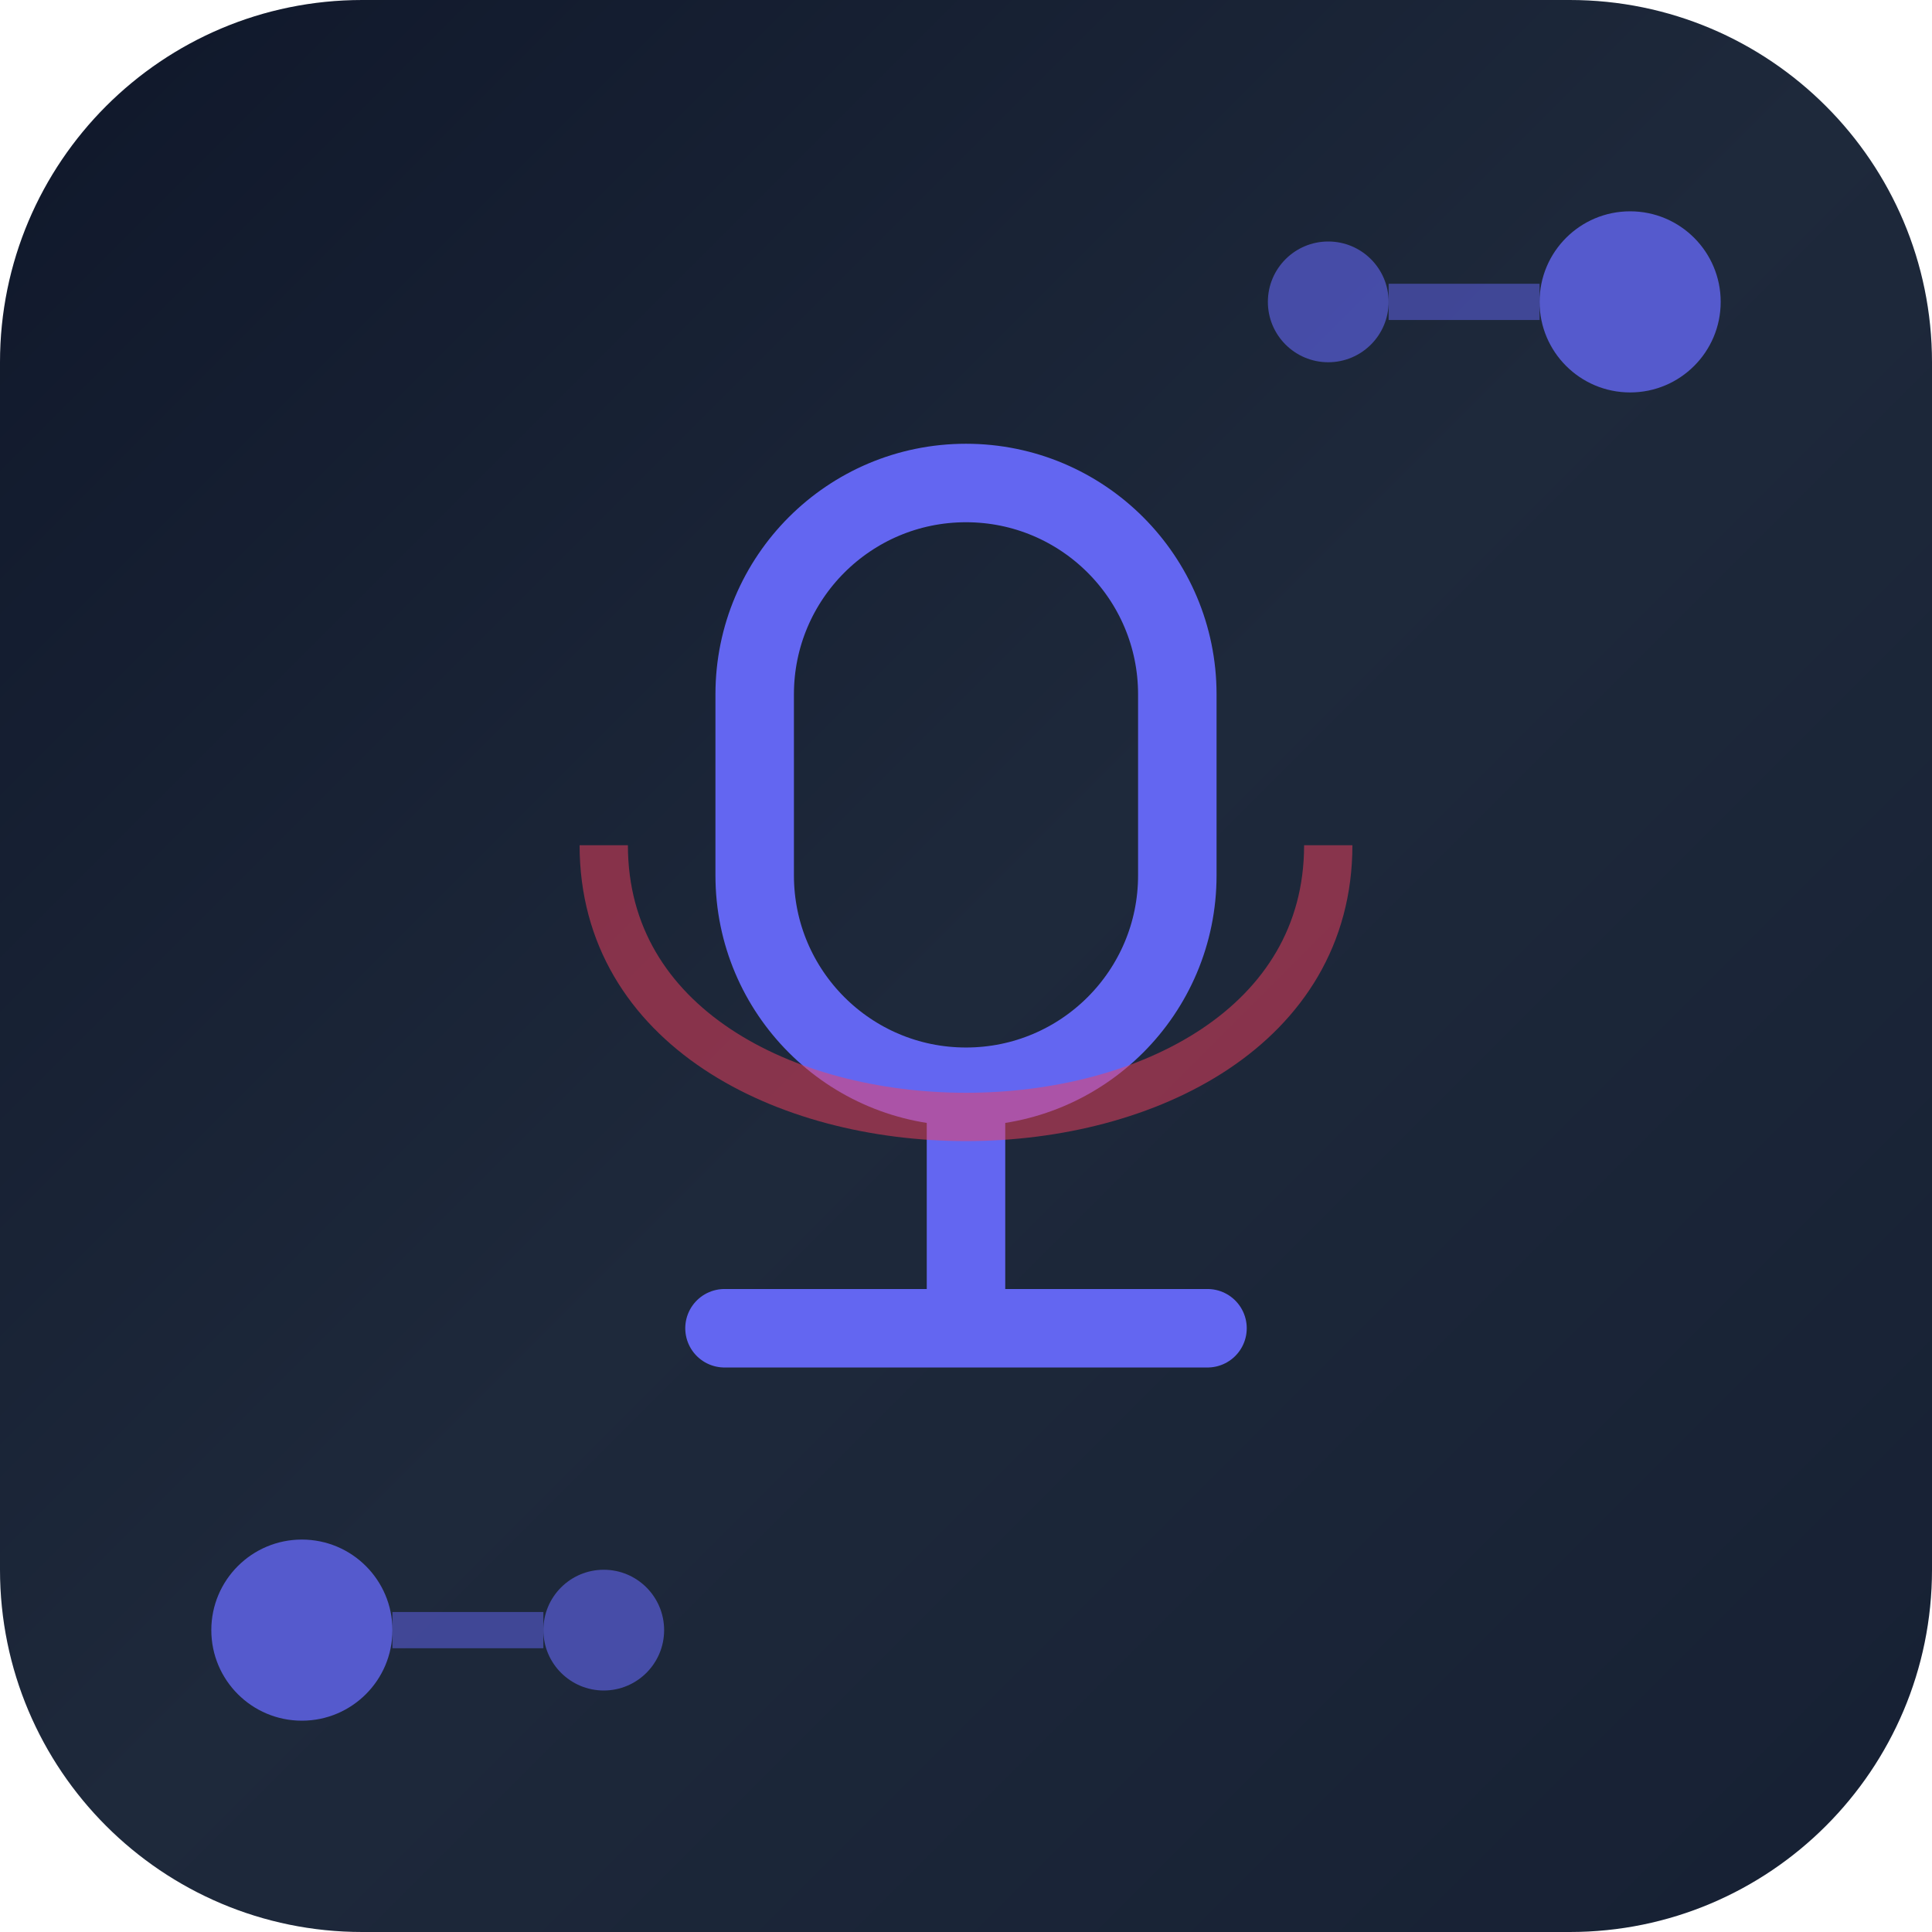
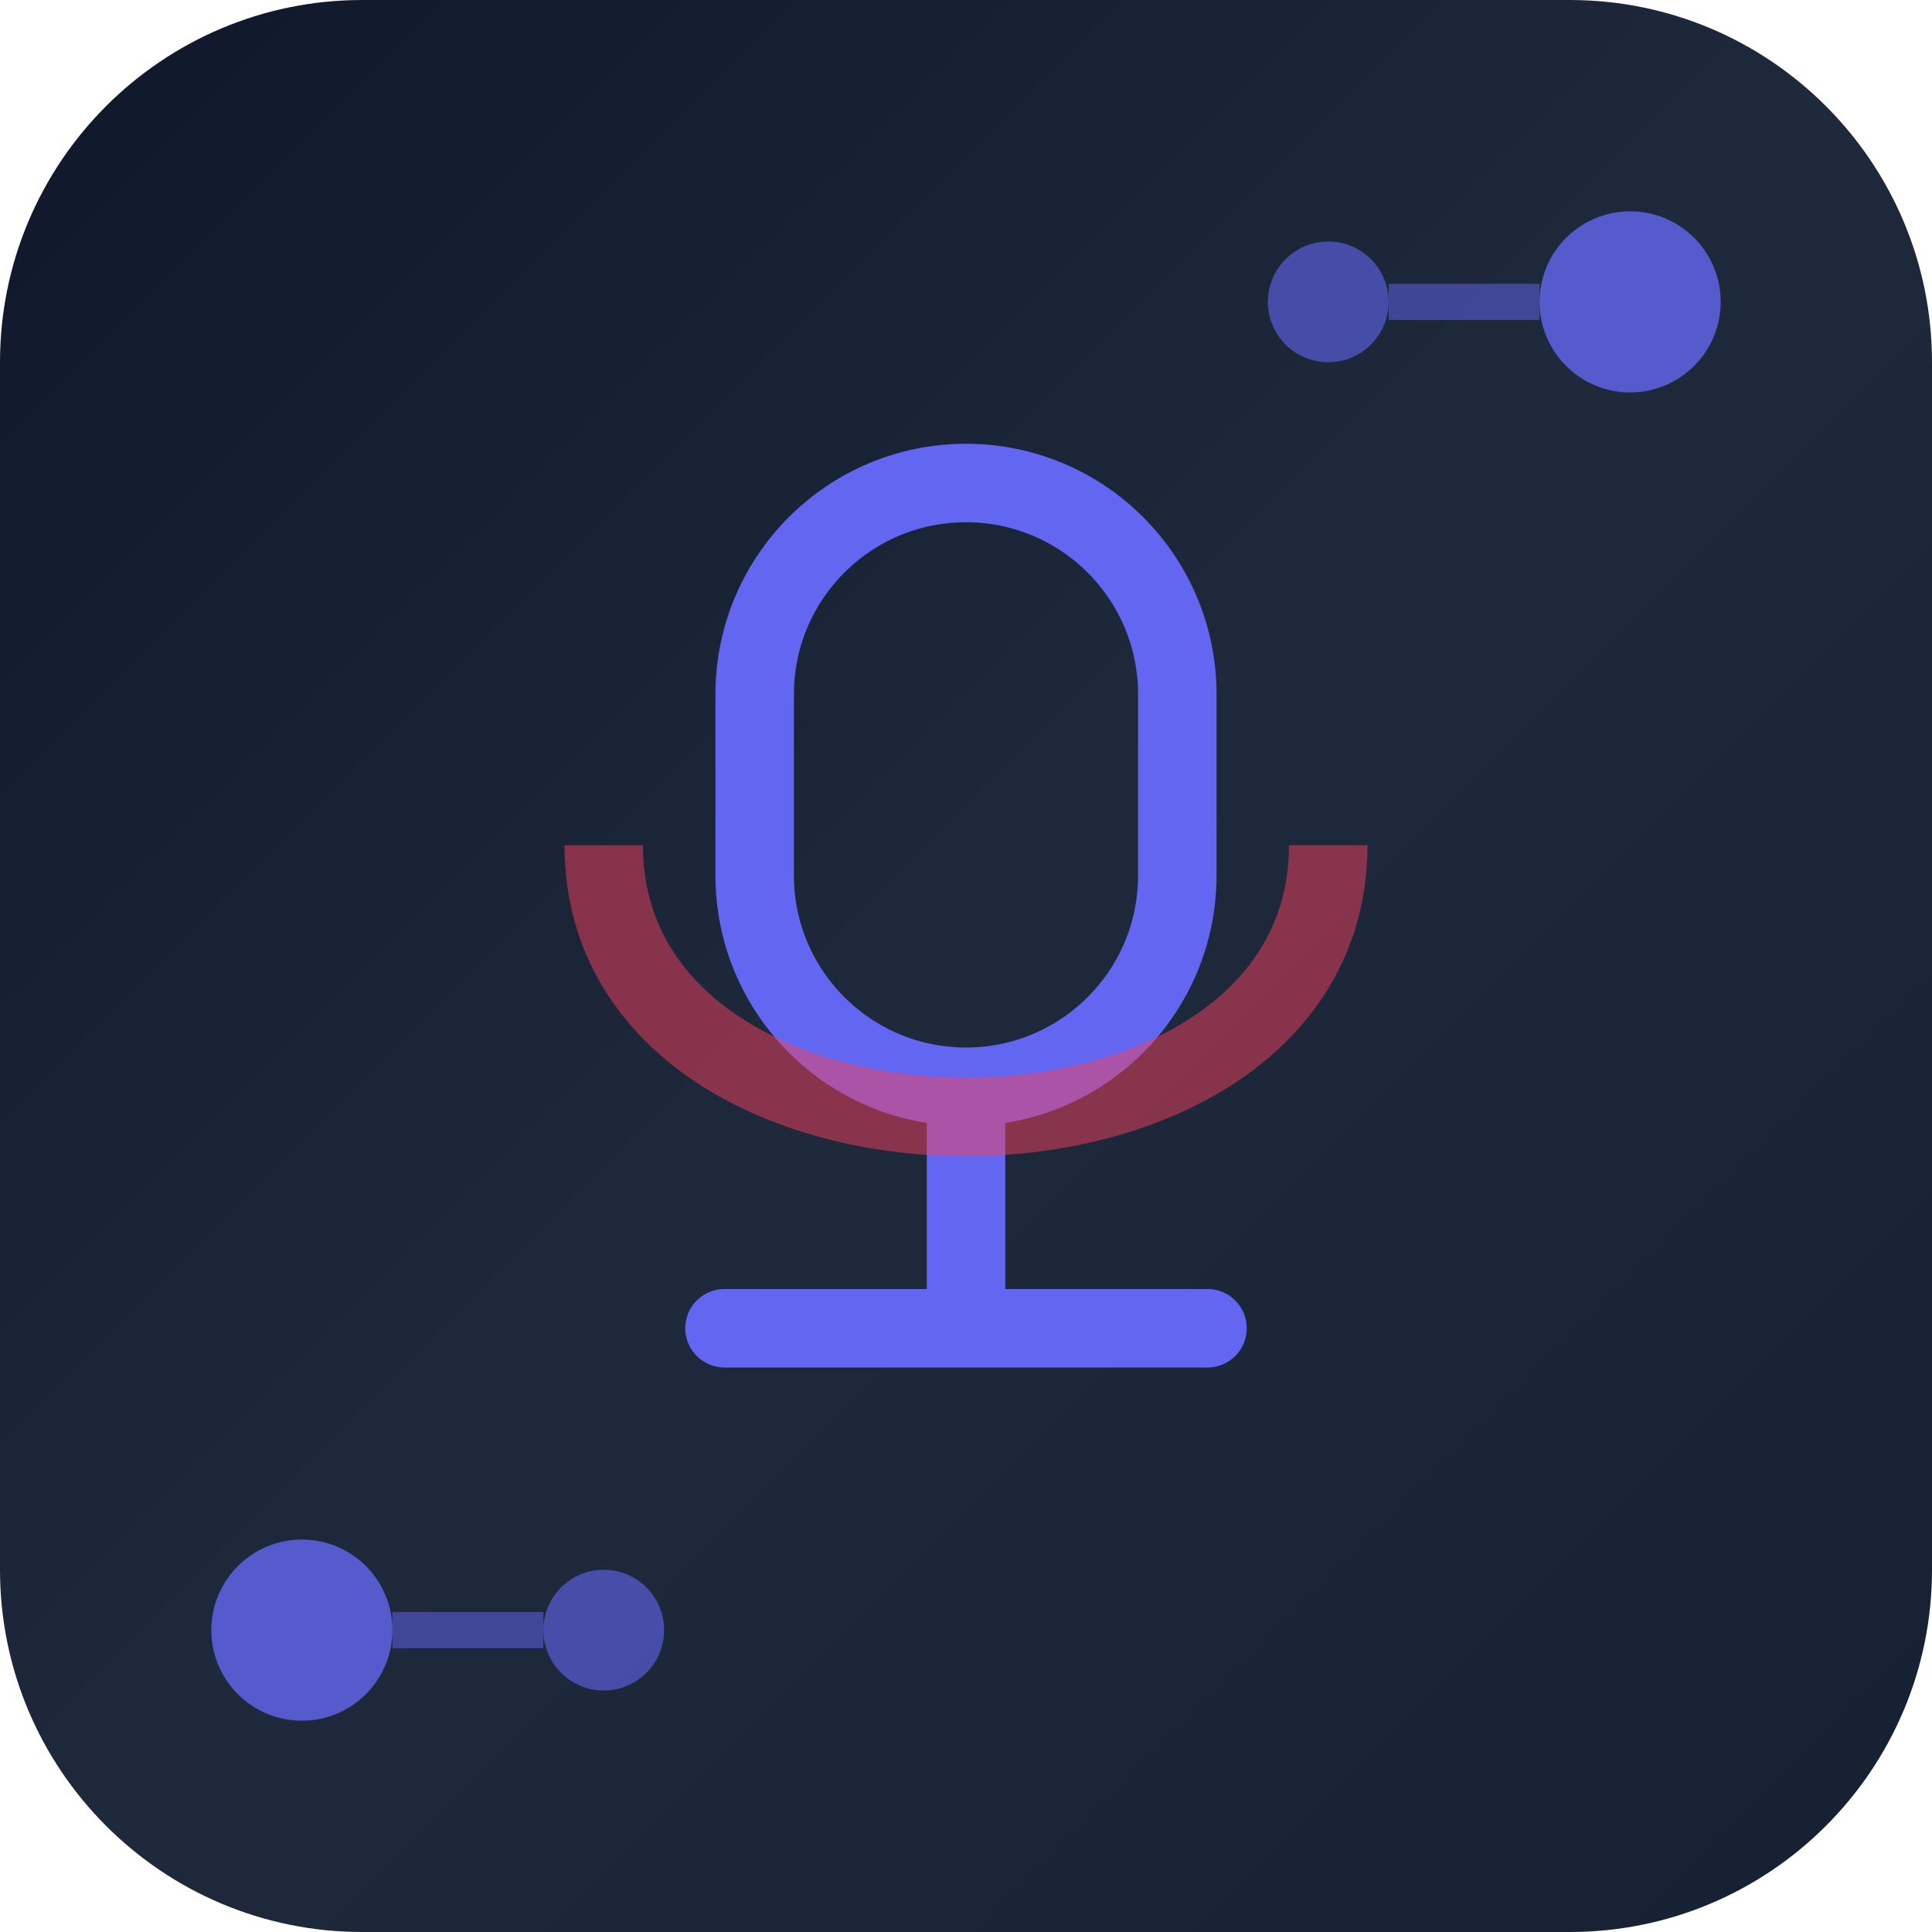
<svg xmlns="http://www.w3.org/2000/svg" viewBox="0 0 32 32">
  <defs>
    <linearGradient id="bg" x1="0" y1="0" x2="1" y2="1">
      <stop offset="0%" stop-color="#0f172a" />
      <stop offset="50%" stop-color="#1e293b" />
      <stop offset="100%" stop-color="#162033" />
    </linearGradient>
  </defs>
  <rect width="32" height="32" rx="6" fill="url(#bg)" />
  <circle cx="5" cy="27" r="1.5" fill="#6366f1" opacity="0.8" />
  <circle cx="10" cy="27" r="1" fill="#6366f1" opacity="0.6" />
  <line x1="6.5" y1="27" x2="9" y2="27" stroke="#6366f1" stroke-width="0.6" opacity="0.5" />
  <circle cx="27" cy="5" r="1.5" fill="#6366f1" opacity="0.8" />
  <circle cx="22" cy="5" r="1" fill="#6366f1" opacity="0.6" />
  <line x1="23" y1="5" x2="25.5" y2="5" stroke="#6366f1" stroke-width="0.6" opacity="0.5" />
  <rect x="12.5" y="8" width="7" height="10" rx="3.5" fill="none" stroke="#6366f1" stroke-width="1.3" />
  <line x1="16" y1="18" x2="16" y2="22" stroke="#6366f1" stroke-width="1.3" />
  <line x1="12" y1="22" x2="20" y2="22" stroke="#6366f1" stroke-width="1.3" stroke-linecap="round" />
-   <path d="M10 14 C10 20 22 20 22 14" fill="none" stroke="#f43f5e" stroke-width="0.8" opacity="0.5" />
+   <path d="M10 14 C10 20 22 20 22 14" fill="none" stroke="#f43f5e" stroke-width="1.3" opacity="0.5" />
</svg>
